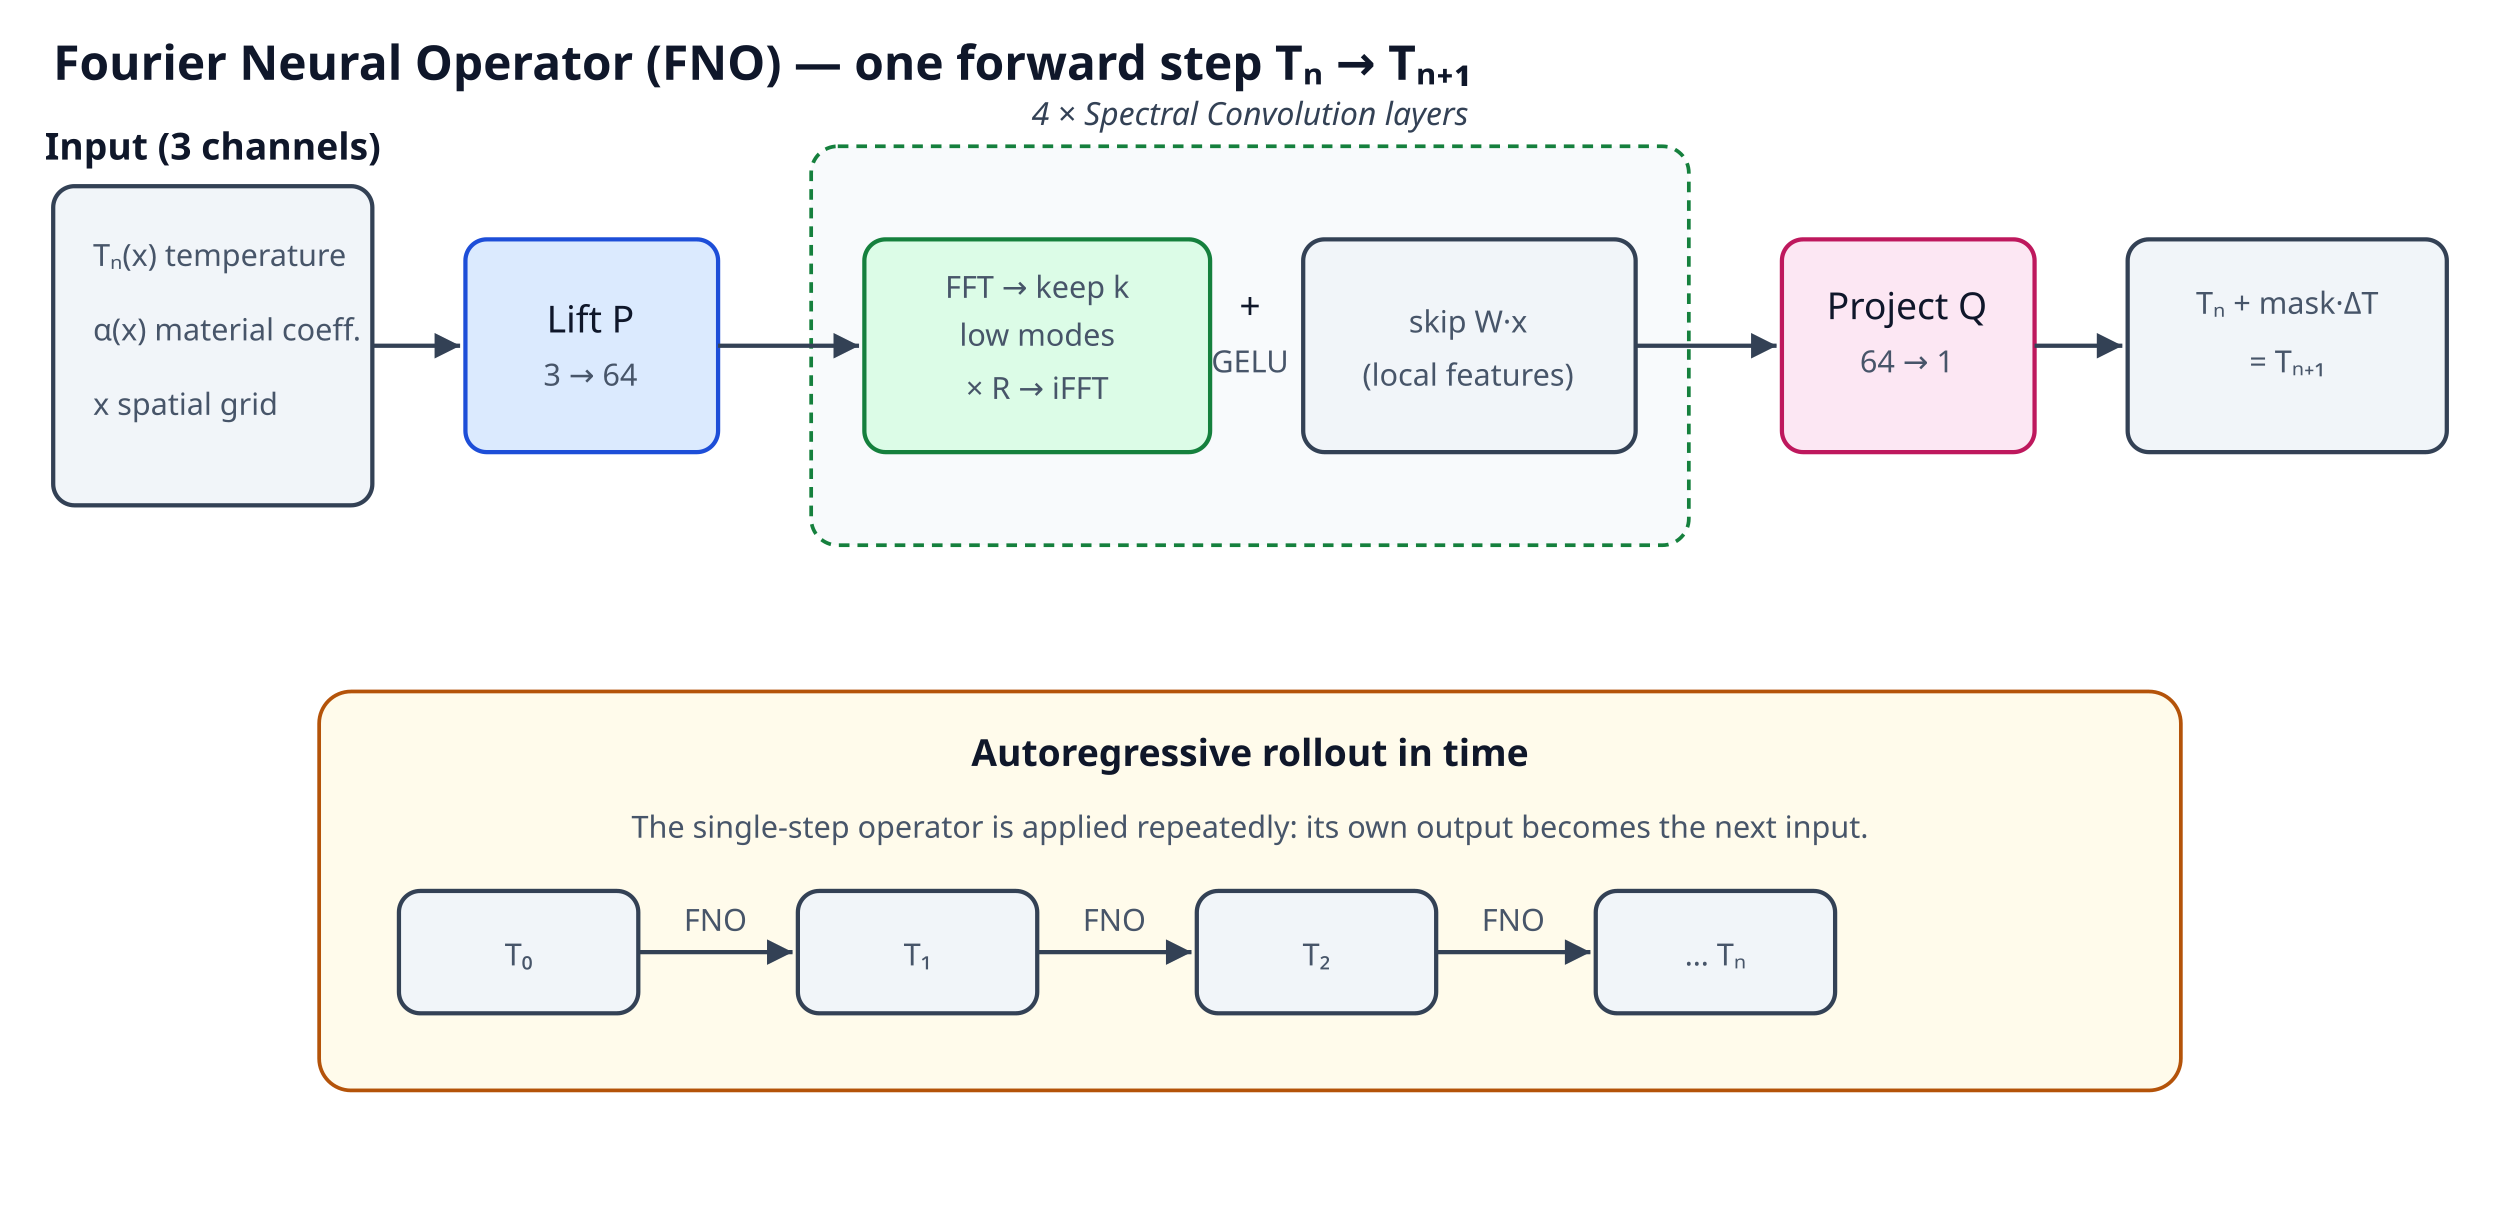
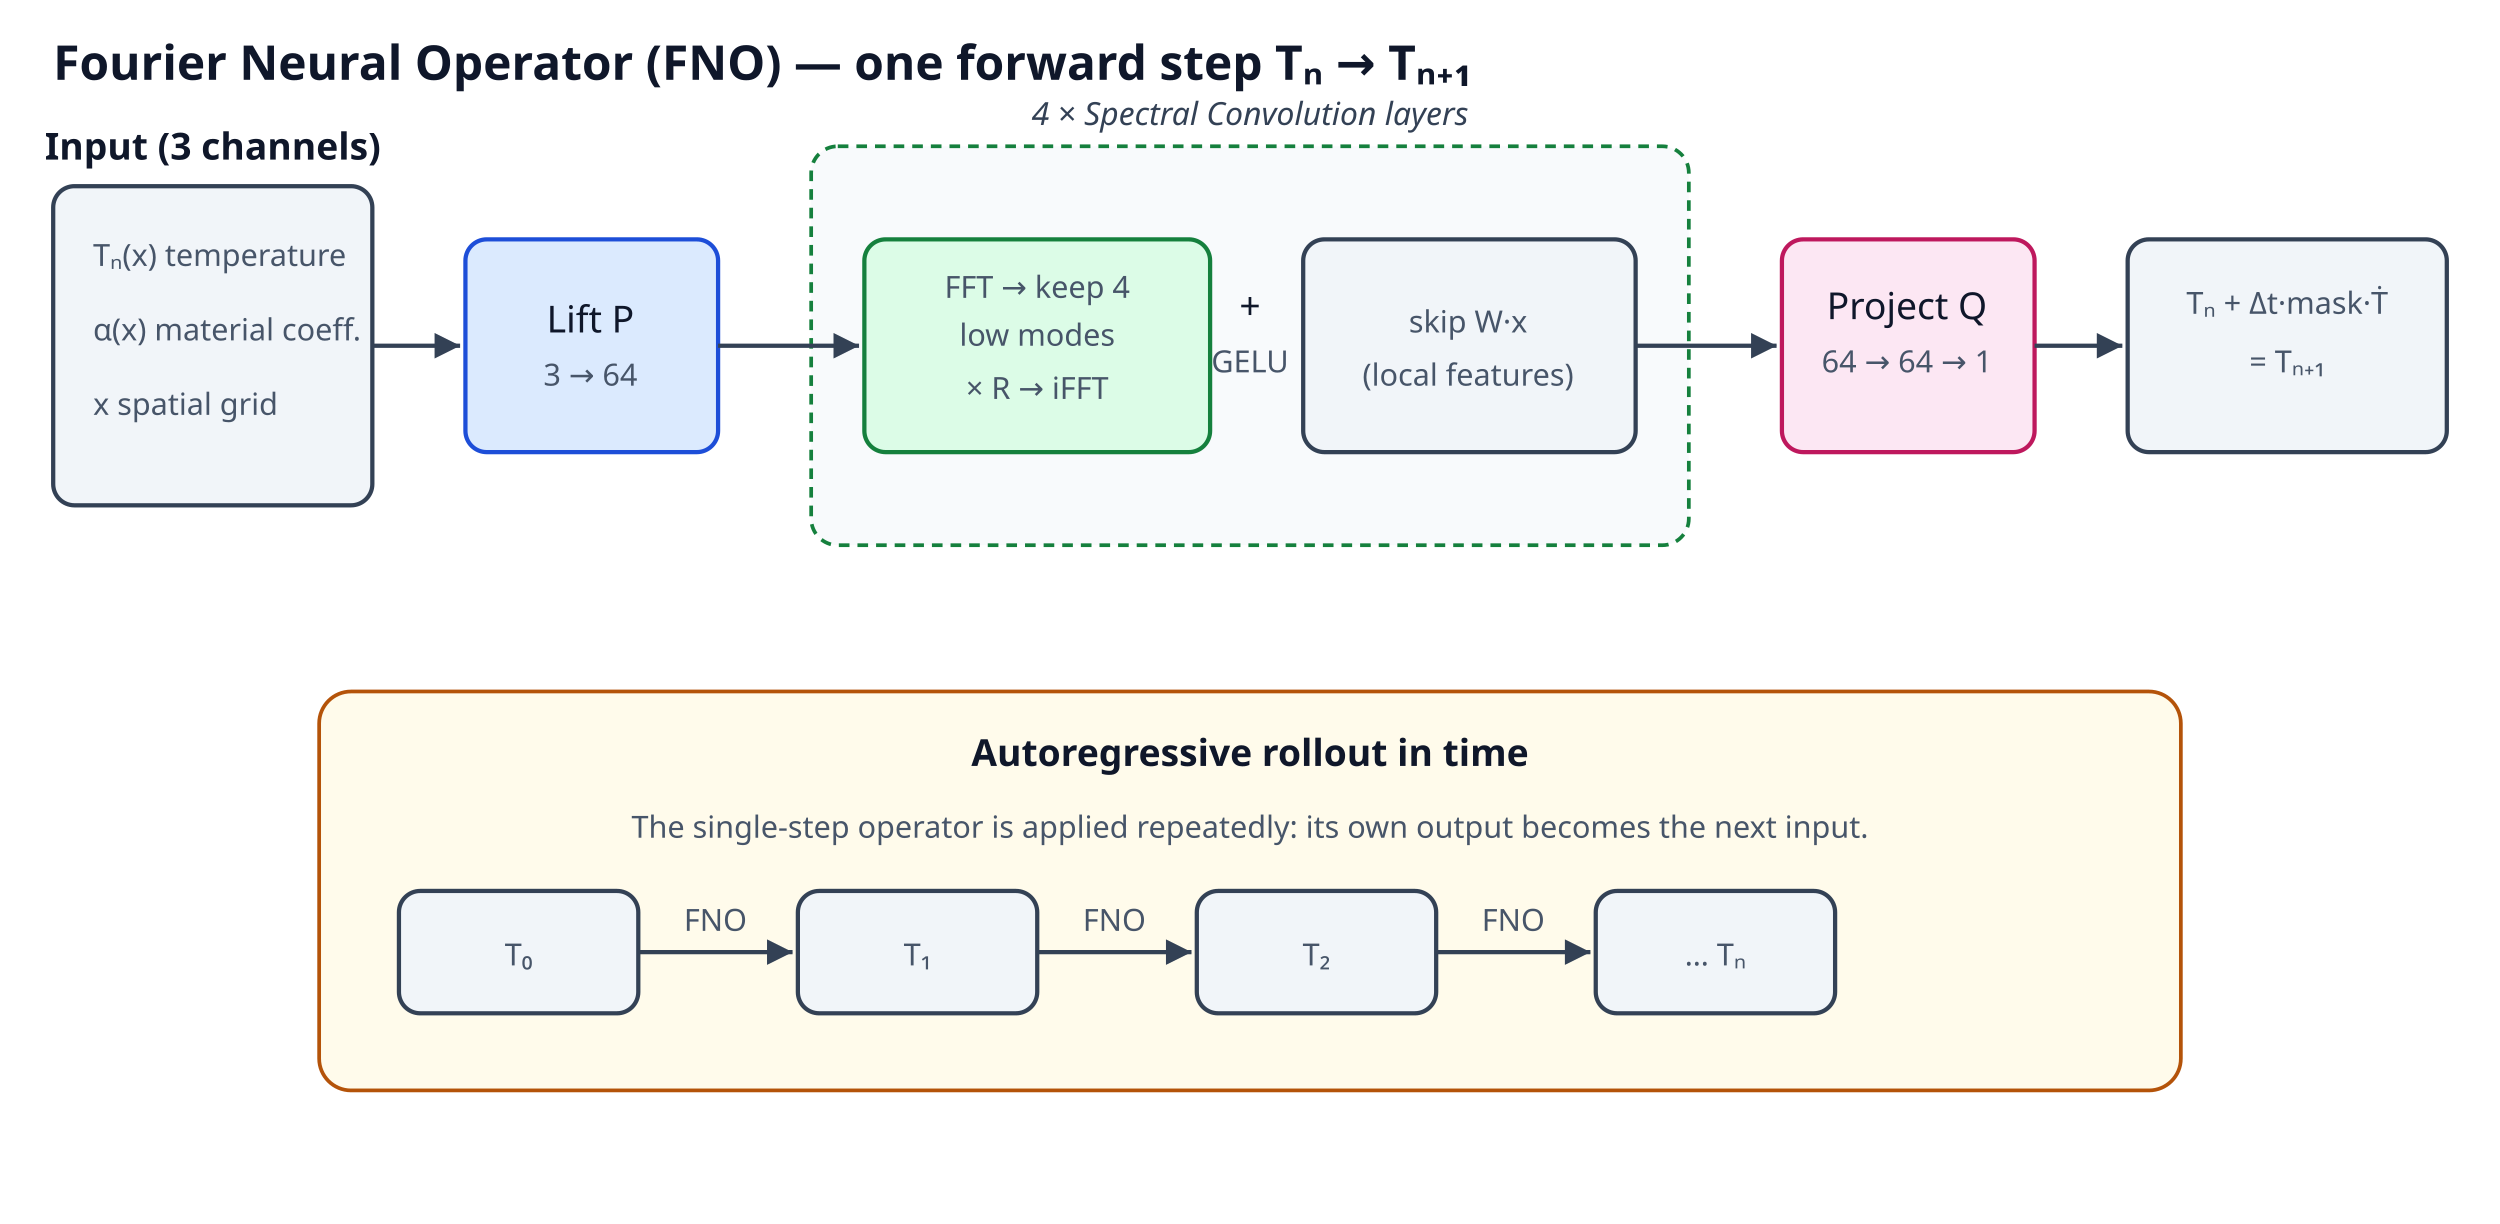
<svg xmlns="http://www.w3.org/2000/svg" viewBox="0 0 940 460" font-family="'Segoe UI',system-ui,sans-serif">
  <defs>
    <marker id="ar" markerWidth="9" markerHeight="9" refX="6" refY="3" orient="auto">
      <path d="M0,0 L6,3 L0,6 Z" fill="#334155" />
    </marker>
    <style>
      .box{fill:#f1f5f9;stroke:#334155;stroke-width:1.6;rx:8;}
      .lift{fill:#dbeafe;stroke:#1d4ed8;}
      .spec{fill:#dcfce7;stroke:#15803d;}
      .proj{fill:#fce7f3;stroke:#be185d;}
      .lbl{font-size:14px;fill:#0f172a;}
      .small{font-size:11.5px;fill:#475569;}
      .title{font-size:18px;font-weight:700;fill:#0f172a;}
      .tag{font-size:12px;fill:#334155;font-style:italic;}
      .path{fill:none;stroke:#334155;stroke-width:1.6;marker-end:url(#ar);}
    </style>
  </defs>
  <text x="20" y="30" class="title">Fourier Neural Operator (FNO) — one forward step  Tₙ → Tₙ₊₁</text>
  <rect x="20" y="70" width="120" height="120" rx="8" class="box" />
  <text x="80" y="60" text-anchor="middle" class="lbl" font-weight="600">Input (3 channels)</text>
  <text x="35" y="100" class="small">Tₙ(x)  temperature</text>
  <text x="35" y="128" class="small">α(x)  material coeff.</text>
  <text x="35" y="156" class="small">x     spatial grid</text>
  <rect x="175" y="90" width="95" height="80" rx="8" class="box lift" />
  <text x="222" y="125" text-anchor="middle" class="lbl">Lift  P</text>
  <text x="222" y="145" text-anchor="middle" class="small">3 → 64</text>
  <rect x="305" y="55" width="330" height="150" rx="10" fill="#f8fafc" stroke="#15803d" stroke-width="1.4" stroke-dasharray="4 3" />
  <text x="470" y="47" text-anchor="middle" class="tag">4 × Spectral Convolution layers</text>
  <rect x="325" y="90" width="130" height="80" rx="8" class="box spec" />
-   <text x="390" y="112" text-anchor="middle" class="small">FFT  →  keep k</text>
+   <text x="390" y="112" text-anchor="middle" class="small">FFT  →  keep 4</text>
  <text x="390" y="130" text-anchor="middle" class="small">low modes</text>
  <text x="390" y="150" text-anchor="middle" class="small">× R  →  iFFT</text>
  <text x="470" y="120" text-anchor="middle" class="lbl">+</text>
  <text x="470" y="140" text-anchor="middle" class="small">GELU</text>
  <rect x="490" y="90" width="125" height="80" rx="8" class="box" />
  <text x="552" y="125" text-anchor="middle" class="small">skip  W·x</text>
  <text x="552" y="145" text-anchor="middle" class="small">(local features)</text>
  <rect x="670" y="90" width="95" height="80" rx="8" class="box proj" />
  <text x="717" y="120" text-anchor="middle" class="lbl">Project Q</text>
-   <text x="717" y="140" text-anchor="middle" class="small">64 → 1</text>
+   <text x="717" y="140" text-anchor="middle" class="small">64 → 64 → 1</text>
  <rect x="800" y="90" width="120" height="80" rx="8" class="box" />
-   <text x="860" y="118" text-anchor="middle" class="small">Tₙ + mask·ΔT</text>
+   <text x="860" y="118" text-anchor="middle" class="small">Tₙ + Δt·mask·Ṫ</text>
  <text x="860" y="140" text-anchor="middle" class="small">= Tₙ₊₁</text>
  <path class="path" d="M140,130 L173,130" />
  <path class="path" d="M270,130 L323,130" />
  <path class="path" d="M615,130 L668,130" />
  <path class="path" d="M765,130 L798,130" />
  <rect x="120" y="260" width="700" height="150" rx="12" fill="#fffbeb" stroke="#b45309" stroke-width="1.4" />
  <text x="470" y="288" text-anchor="middle" class="lbl" font-weight="700" fill="#92400e">Autoregressive rollout in time</text>
  <text x="470" y="315" text-anchor="middle" class="small">The single-step operator is applied repeatedly: its own output becomes the next input.</text>
  <g>
    <rect x="150" y="335" width="90" height="46" rx="6" class="box" />
    <text x="195" y="363" text-anchor="middle" class="small">T₀</text>
    <rect x="300" y="335" width="90" height="46" rx="6" class="box" />
    <text x="345" y="363" text-anchor="middle" class="small">T₁</text>
    <rect x="450" y="335" width="90" height="46" rx="6" class="box" />
    <text x="495" y="363" text-anchor="middle" class="small">T₂</text>
    <rect x="600" y="335" width="90" height="46" rx="6" class="box" />
    <text x="645" y="363" text-anchor="middle" class="small">…  Tₙ</text>
    <path class="path" d="M240,358 L298,358" />
    <path class="path" d="M390,358 L448,358" />
    <path class="path" d="M540,358 L598,358" />
    <text x="269" y="350" text-anchor="middle" class="small" fill="#92400e">FNO</text>
    <text x="419" y="350" text-anchor="middle" class="small" fill="#92400e">FNO</text>
    <text x="569" y="350" text-anchor="middle" class="small" fill="#92400e">FNO</text>
  </g>
</svg>
